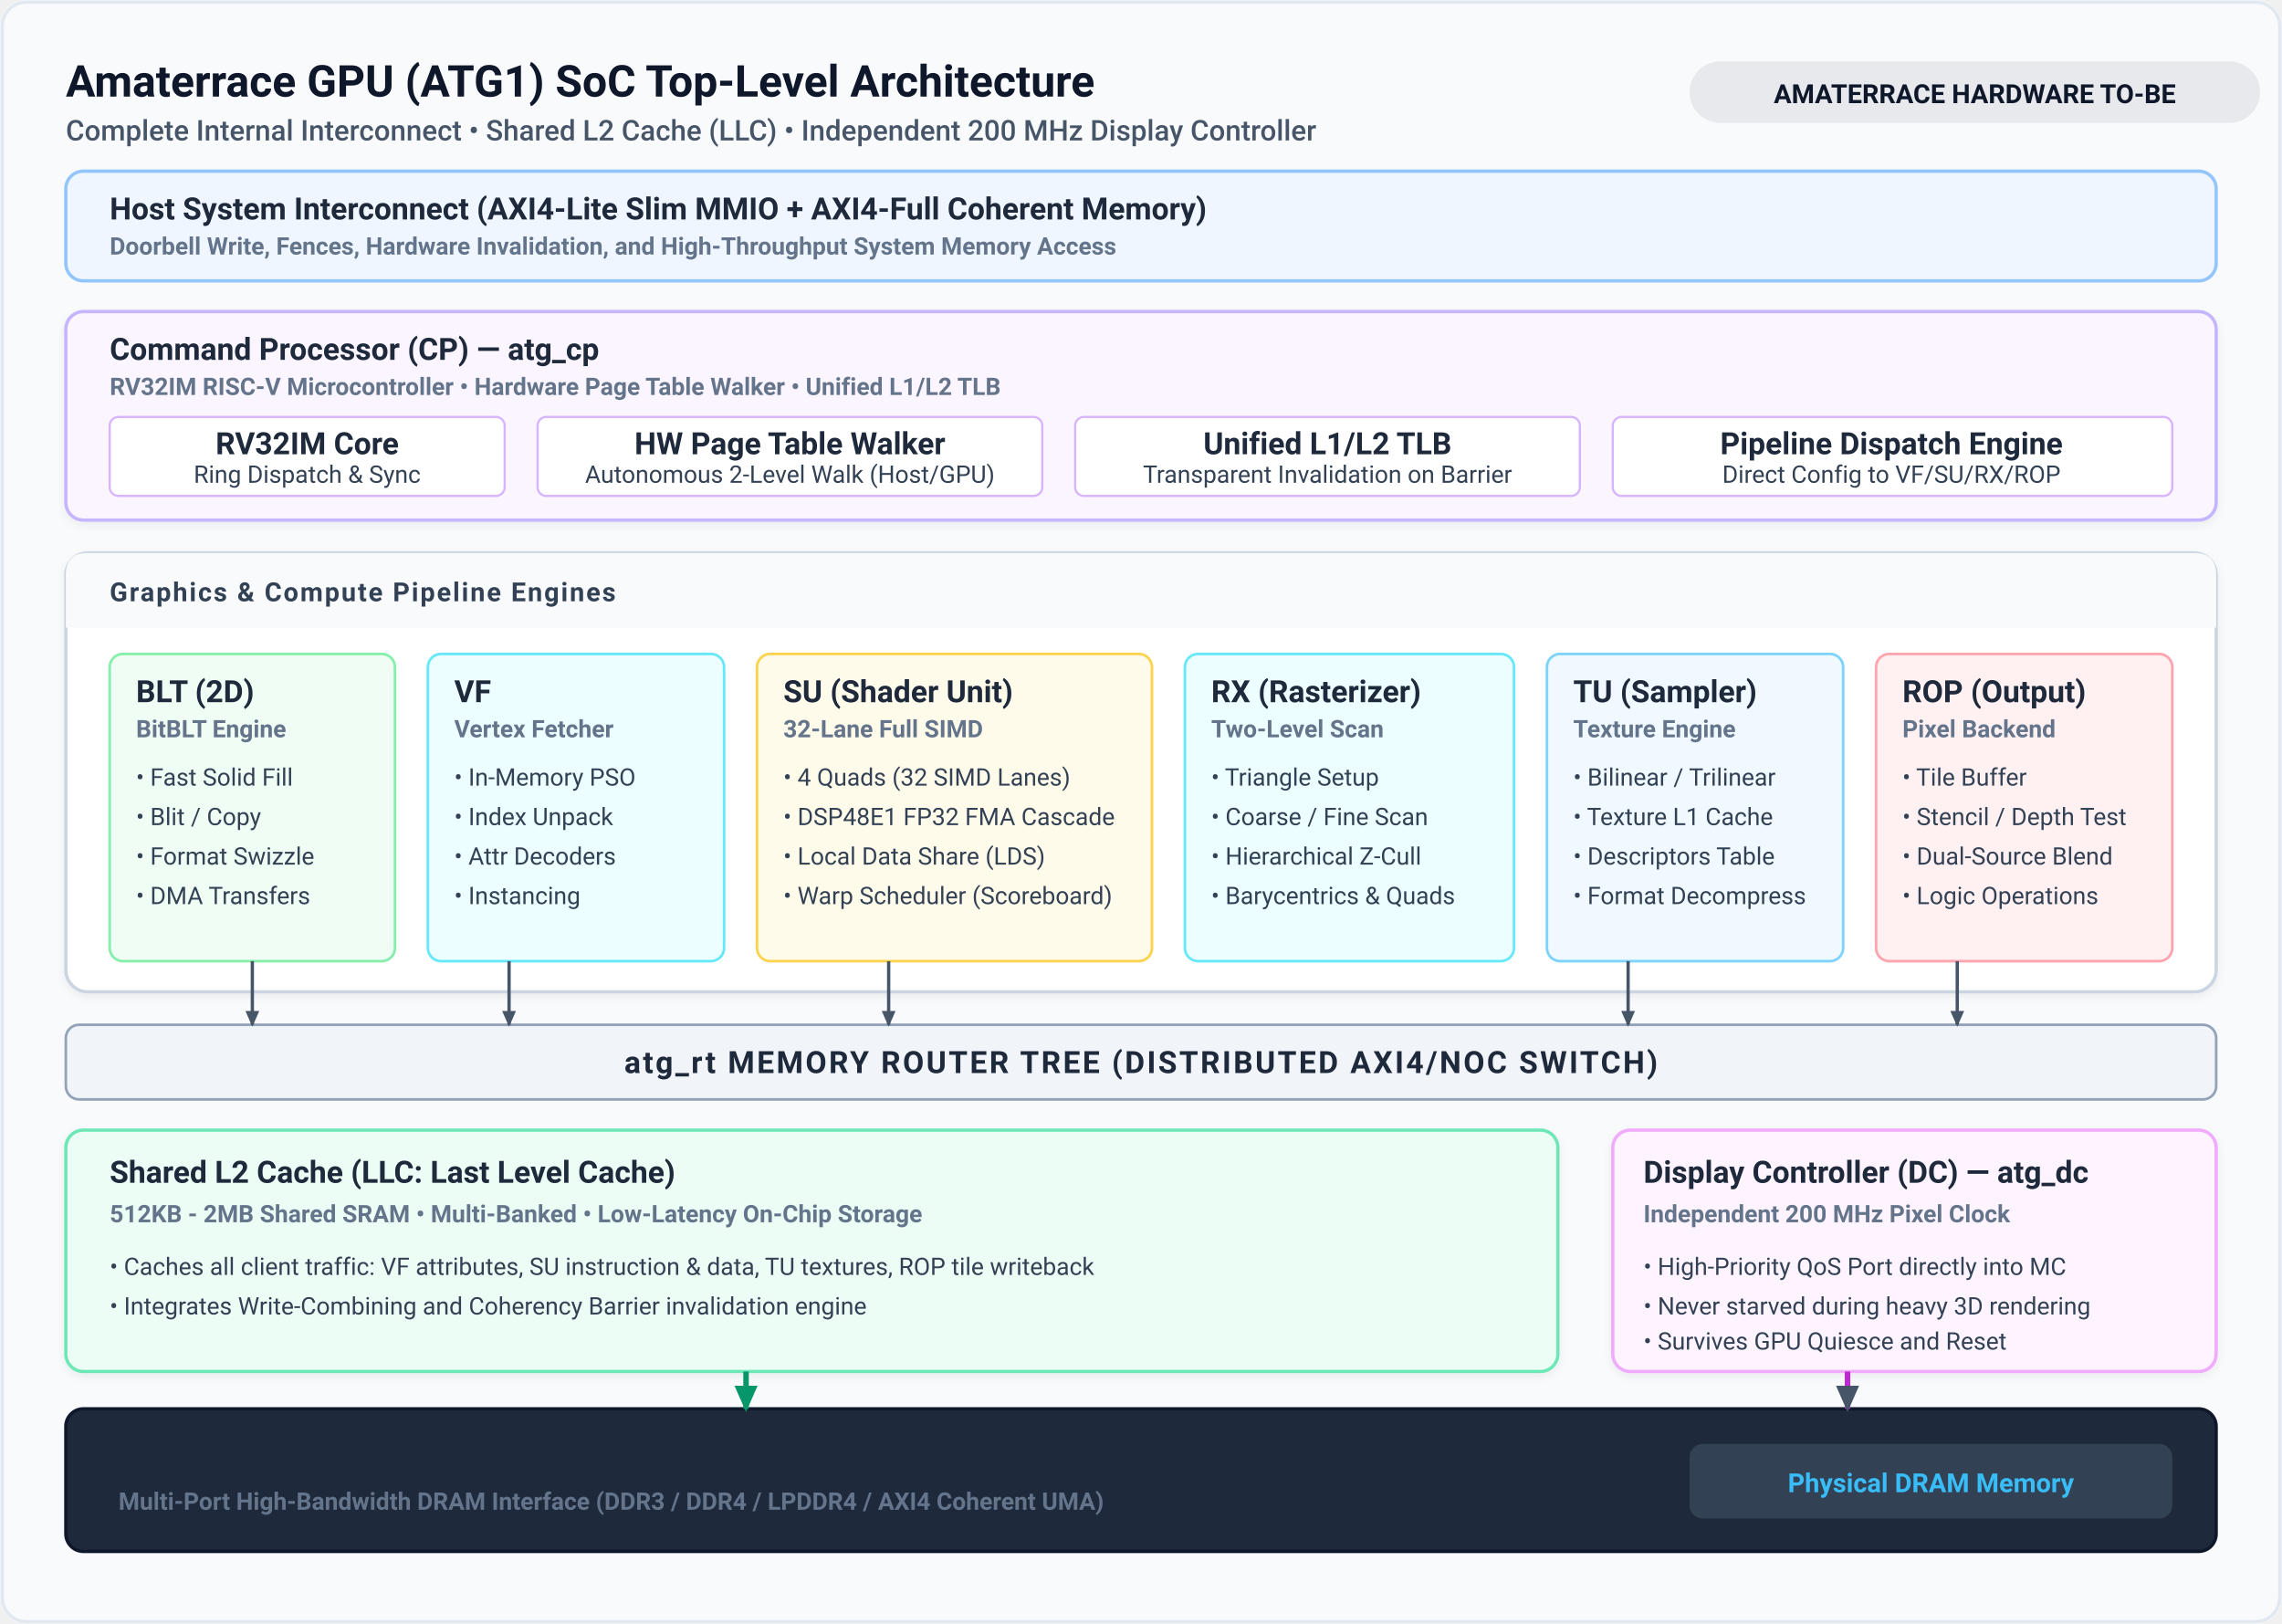
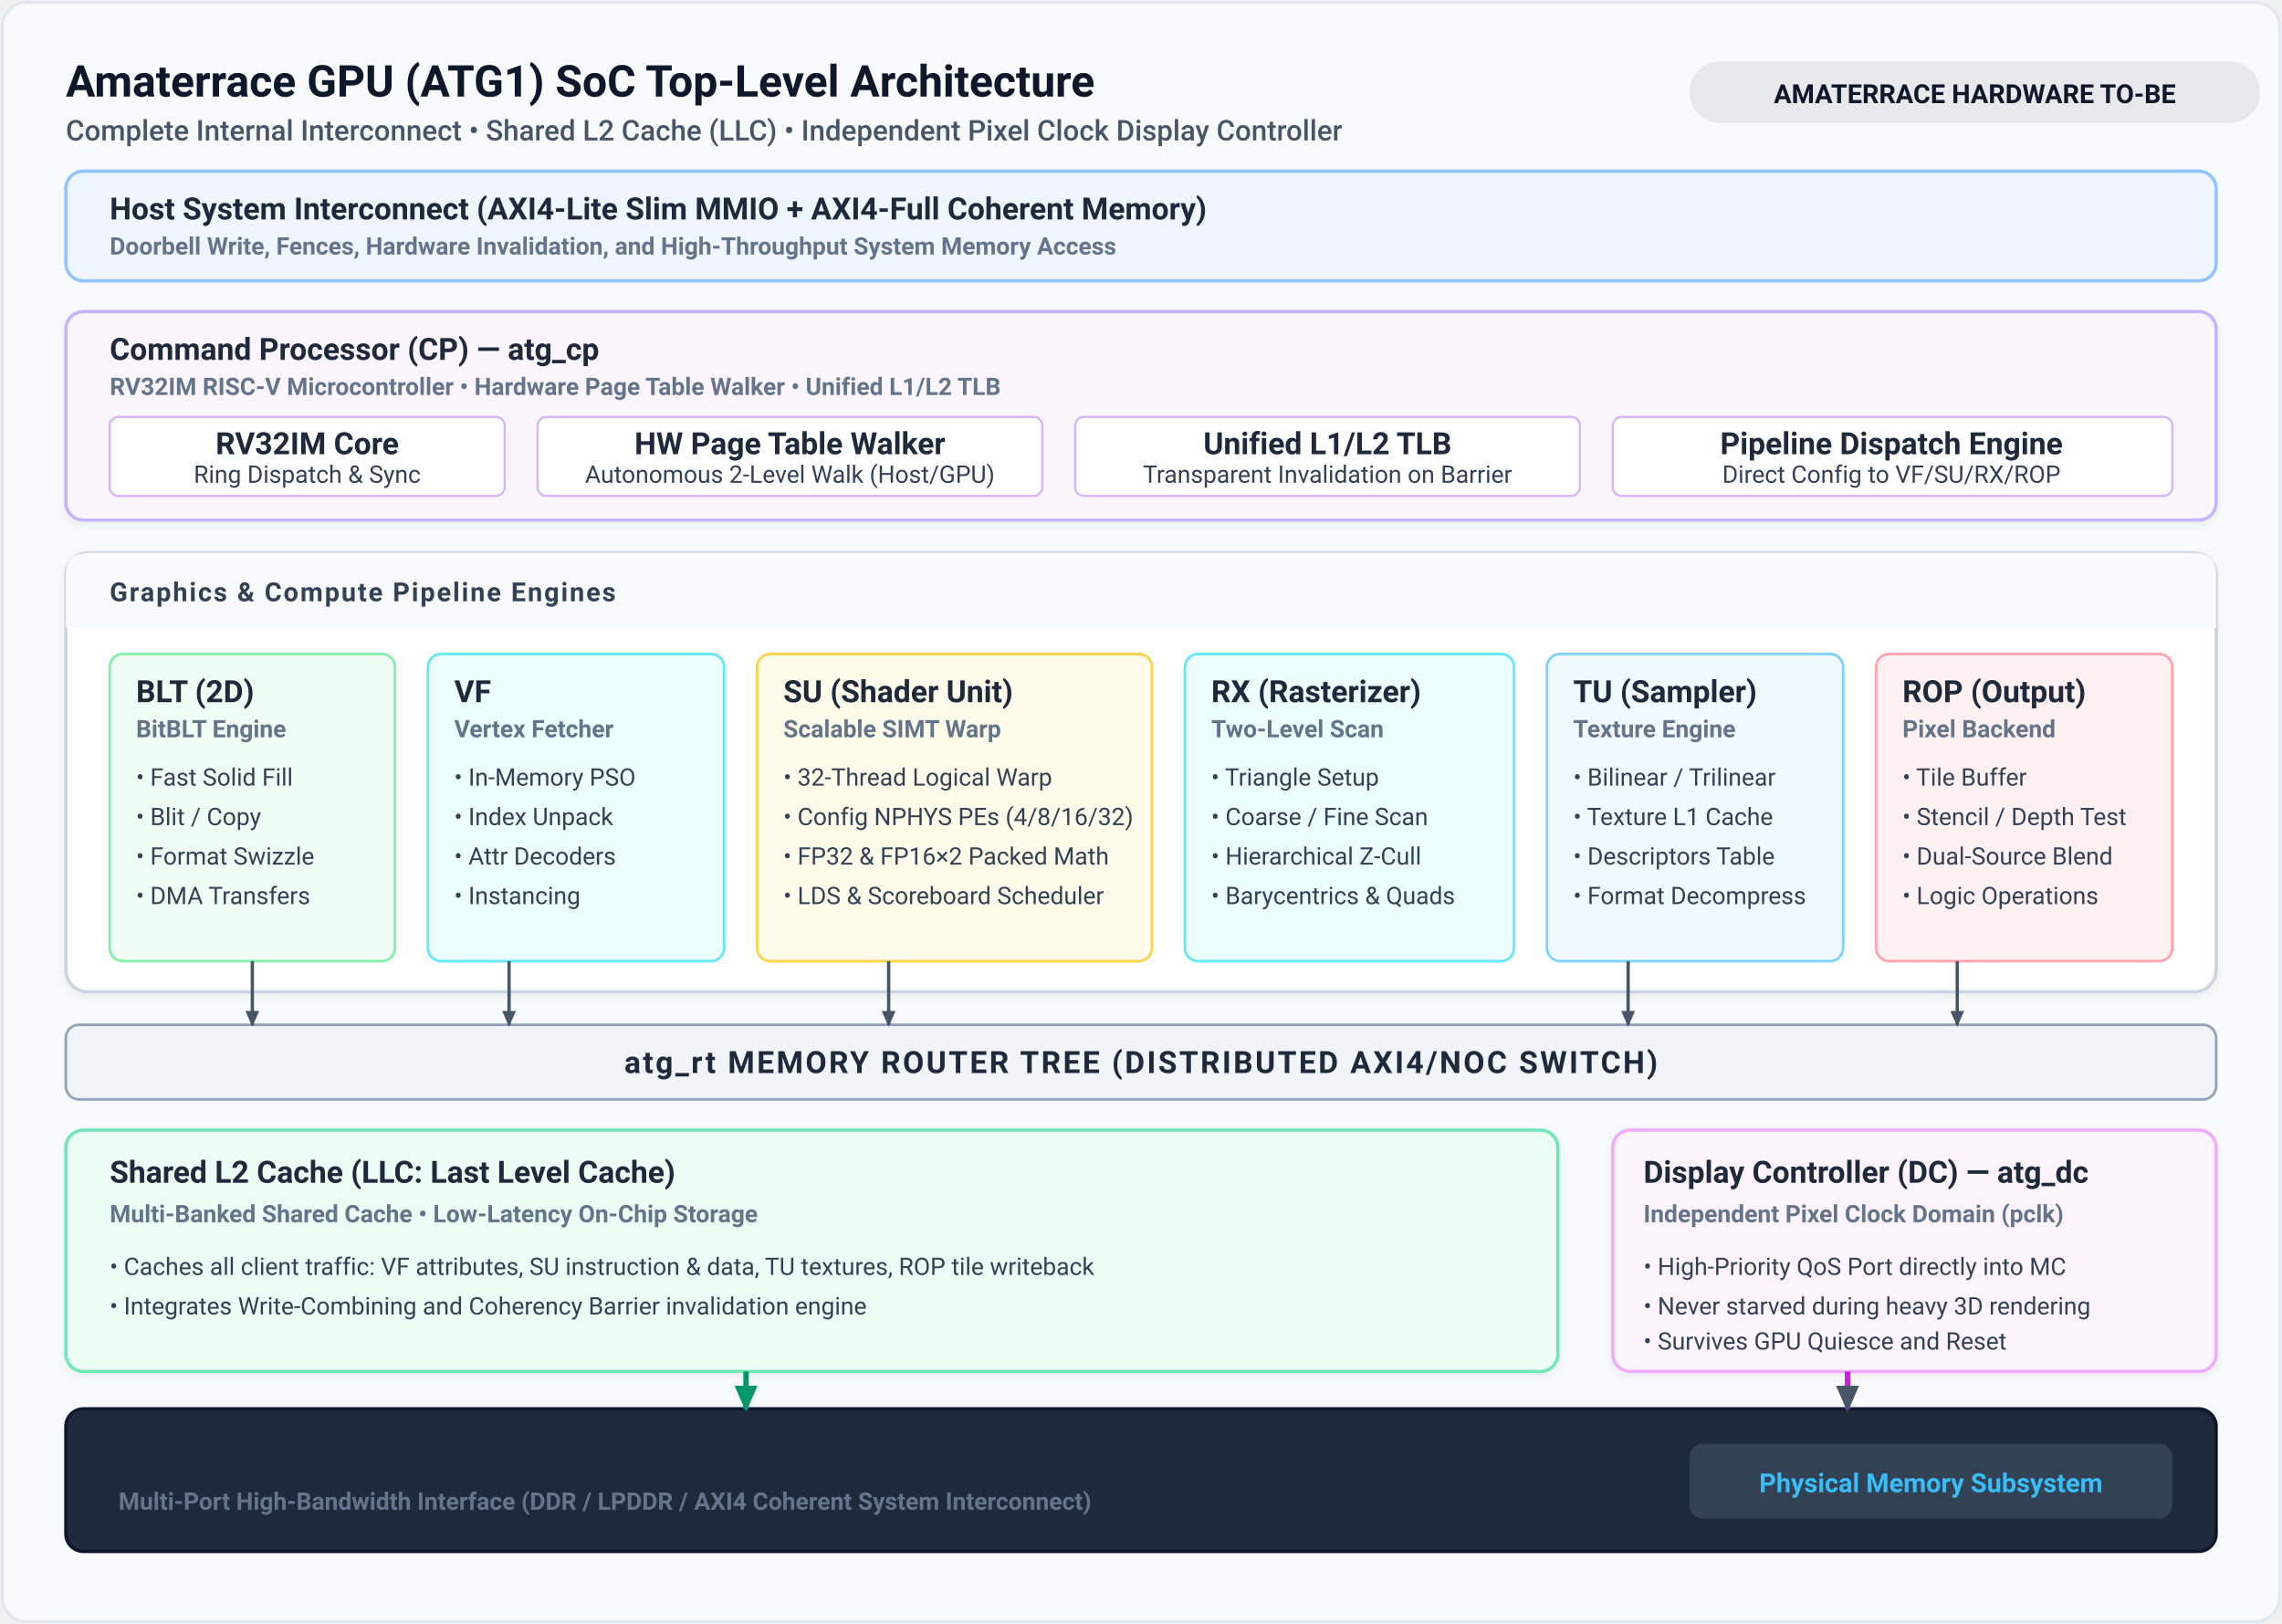
<svg xmlns="http://www.w3.org/2000/svg" viewBox="0 0 1040 740" width="1040" height="740">
  <style>
    /* Fonts &amp; Resets */
    text {
        font-family: -apple-system, BlinkMacSystemFont, "Segoe UI", Roboto, "Helvetica Neue", Arial, sans-serif;
    }
    .title {
        font-size: 20px;
        font-weight: 700;
        fill: #0f172a;
    }
    .subtitle {
        font-size: 13px;
        font-weight: 500;
        fill: #475569;
    }
    .badge-text {
        font-size: 11px;
        font-weight: 600;
        fill: #ffffff;
    }
    .card-title {
        font-size: 14px;
        font-weight: 700;
        fill: #1e293b;
    }
    .card-subtitle {
        font-size: 11px;
        font-weight: 600;
        fill: #64748b;
    }
    .card-body {
        font-size: 11px;
        font-weight: 400;
        fill: #334155;
    }
    .card-bullet {
        font-size: 11px;
        font-weight: 400;
        fill: #475569;
    }
+     .card-sub {
+         font-size: 10px;
+         font-weight: 600;
+         fill: #64748b;
+     }
+     .card-desc {
+         font-size: 9.5px;
+         font-weight: 400;
+         fill: #475569;
+     }
    .conn-label {
        font-size: 11px;
        font-weight: 600;
        fill: #334155;
    }
    .conn-sub {
        font-size: 9.5px;
        font-weight: 400;
        fill: #64748b;
    }
    .group-label {
        font-size: 12px;
        font-weight: 700;
        text-transform: uppercase;
        letter-spacing: 0.8px;
    }
    .seq-actor {
        font-size: 13px;
        font-weight: 700;
        fill: #1e293b;
    }
    .seq-step {
        font-size: 11px;
        font-weight: 600;
        fill: #1e293b;
    }
    .seq-desc {
        font-size: 10px;
        font-weight: 400;
        fill: #475569;
    }
    .seq-num {
        font-size: 10.5px;
        font-weight: 700;
        fill: #ffffff;
+     }
+     .flow-label {
+         font-size: 9.5px;
+         font-weight: 600;
+         fill: #334155;
+     }
+     .sec-title {
+         font-size: 12px;
+         font-weight: 700;
+         text-transform: uppercase;
+         letter-spacing: 0.5px;
    }
</style>
  <defs>
    <filter id="shadow-sm" x="-4%" y="-4%" width="108%" height="108%" filterUnits="userSpaceOnUse">
      <feDropShadow dx="0" dy="1.5" stdDeviation="2" flood-color="#0f172a" flood-opacity="0.06" />
    </filter>
    <filter id="shadow-md" x="-6%" y="-6%" width="112%" height="112%" filterUnits="userSpaceOnUse">
      <feDropShadow dx="0" dy="3" stdDeviation="4" flood-color="#0f172a" flood-opacity="0.08" />
    </filter>
    <marker id="arrow" viewBox="0 0 10 10" refX="7" refY="5" markerWidth="6" markerHeight="6" orient="auto-start-reverse">
      <path d="M 0 1.5 L 8 5 L 0 8.5 z" fill="#475569" />
    </marker>
    <marker id="arrow-blue" viewBox="0 0 10 10" refX="7" refY="5" markerWidth="6" markerHeight="6" orient="auto-start-reverse">
      <path d="M 0 1.5 L 8 5 L 0 8.5 z" fill="#2563eb" />
    </marker>
    <marker id="arrow-purple" viewBox="0 0 10 10" refX="7" refY="5" markerWidth="6" markerHeight="6" orient="auto-start-reverse">
      <path d="M 0 1.5 L 8 5 L 0 8.5 z" fill="#7c3aed" />
    </marker>
    <marker id="arrow-emerald" viewBox="0 0 10 10" refX="7" refY="5" markerWidth="6" markerHeight="6" orient="auto-start-reverse">
      <path d="M 0 1.5 L 8 5 L 0 8.5 z" fill="#059669" />
    </marker>
    <marker id="arrow-amber" viewBox="0 0 10 10" refX="7" refY="5" markerWidth="6" markerHeight="6" orient="auto-start-reverse">
      <path d="M 0 1.5 L 8 5 L 0 8.5 z" fill="#d97706" />
    </marker>
    <marker id="arrow-rose" viewBox="0 0 10 10" refX="7" refY="5" markerWidth="6" markerHeight="6" orient="auto-start-reverse">
      <path d="M 0 1.5 L 8 5 L 0 8.5 z" fill="#e11d48" />
    </marker>
    <linearGradient id="header-grad" x1="0%" y1="0%" x2="100%" y2="0%">
      <stop offset="0%" stop-color="#3b82f6" />
      <stop offset="100%" stop-color="#8b5cf6" />
    </linearGradient>
  </defs>
  <rect width="1040" height="740" fill="#f8fafc" rx="12" />
  <rect x="1" y="1" width="1038" height="738" fill="none" stroke="#e2e8f0" stroke-width="1.5" rx="11" />
  <g transform="translate(30, 24)">
    <text class="title" x="0" y="20">Amaterrace GPU (ATG1) SoC Top-Level Architecture</text>
-     <text class="subtitle" x="0" y="40">Complete Internal Interconnect • Shared L2 Cache (LLC) • Independent 200 MHz Display Controller</text>
+     <text class="subtitle" x="0" y="40">Complete Internal Interconnect • Shared L2 Cache (LLC) • Independent Pixel Clock Display Controller</text>
    <rect x="740" y="4" width="260" height="28" rx="14" fill="#1e293b" opacity="0.08" />
    <text x="870" y="23" text-anchor="middle" font-size="12" font-weight="700" fill="#0f172a">AMATERRACE HARDWARE TO-BE</text>
  </g>
  <g transform="translate(30, 78)">
    <rect width="980" height="50" rx="8" fill="#eff6ff" stroke="#93c5fd" stroke-width="1.5" />
    <text class="card-title" x="20" y="22" fill="#1d4ed8">Host System Interconnect (AXI4-Lite Slim MMIO + AXI4-Full Coherent Memory)</text>
    <text class="card-subtitle" x="20" y="38" fill="#2563eb">Doorbell Write, Fences, Hardware Invalidation, and High-Throughput System Memory Access</text>
  </g>
  <g transform="translate(30, 142)">
    <rect width="980" height="95" rx="8" fill="#faf5ff" stroke="#c4b5fd" stroke-width="1.5" filter="url(#shadow-sm)" />
    <text class="card-title" x="20" y="22" fill="#5b21b6">Command Processor (CP) — atg_cp</text>
    <text class="card-subtitle" x="20" y="38" fill="#7c3aed">RV32IM RISC-V Microcontroller • Hardware Page Table Walker • Unified L1/L2 TLB</text>
    <g transform="translate(20, 48)">
      <rect width="180" height="36" rx="4" fill="#ffffff" stroke="#d8b4fe" stroke-width="1" />
      <text class="card-title" x="90" y="17" text-anchor="middle" font-size="11">RV32IM Core</text>
      <text class="card-body" x="90" y="30" text-anchor="middle" font-size="9.5">Ring Dispatch &amp; Sync</text>
    </g>
    <g transform="translate(215, 48)">
      <rect width="230" height="36" rx="4" fill="#ffffff" stroke="#d8b4fe" stroke-width="1" />
      <text class="card-title" x="115" y="17" text-anchor="middle" font-size="11">HW Page Table Walker</text>
      <text class="card-body" x="115" y="30" text-anchor="middle" font-size="9.5">Autonomous 2-Level Walk (Host/GPU)</text>
    </g>
    <g transform="translate(460, 48)">
      <rect width="230" height="36" rx="4" fill="#ffffff" stroke="#d8b4fe" stroke-width="1" />
      <text class="card-title" x="115" y="17" text-anchor="middle" font-size="11">Unified L1/L2 TLB</text>
      <text class="card-body" x="115" y="30" text-anchor="middle" font-size="9.5">Transparent Invalidation on Barrier</text>
    </g>
    <g transform="translate(705, 48)">
      <rect width="255" height="36" rx="4" fill="#ffffff" stroke="#d8b4fe" stroke-width="1" />
      <text class="card-title" x="127" y="17" text-anchor="middle" font-size="11">Pipeline Dispatch Engine</text>
      <text class="card-body" x="127" y="30" text-anchor="middle" font-size="9.5">Direct Config to VF/SU/RX/ROP</text>
    </g>
  </g>
  <g transform="translate(30, 252)">
    <rect width="980" height="200" rx="10" fill="#ffffff" stroke="#cbd5e1" stroke-width="1.5" filter="url(#shadow-sm)" />
    <path d="M 0 10 Q 0 0 10 0 L 970 0 Q 980 0 980 10 L 980 34 L 0 34 Z" fill="#f8fafc" />
    <text class="group-label" x="20" y="22" fill="#334155">Graphics &amp; Compute Pipeline Engines</text>
    <g transform="translate(20, 46)">
      <rect width="130" height="140" rx="6" fill="#f0fdf4" stroke="#86efac" stroke-width="1.2" />
      <text class="card-title" x="12" y="22" fill="#15803d">BLT (2D)</text>
      <text class="card-subtitle" x="12" y="38" fill="#16a34a">BitBLT Engine</text>
      <text class="card-body" x="12" y="60">• Fast Solid Fill</text>
      <text class="card-body" x="12" y="78">• Blit / Copy</text>
      <text class="card-body" x="12" y="96">• Format Swizzle</text>
      <text class="card-body" x="12" y="114">• DMA Transfers</text>
    </g>
    <g transform="translate(165, 46)">
      <rect width="135" height="140" rx="6" fill="#ecfeff" stroke="#67e8f9" stroke-width="1.2" />
      <text class="card-title" x="12" y="22" fill="#0891b2">VF</text>
      <text class="card-subtitle" x="12" y="38" fill="#0e7490">Vertex Fetcher</text>
      <text class="card-body" x="12" y="60">• In-Memory PSO</text>
      <text class="card-body" x="12" y="78">• Index Unpack</text>
      <text class="card-body" x="12" y="96">• Attr Decoders</text>
      <text class="card-body" x="12" y="114">• Instancing</text>
    </g>
    <g transform="translate(315, 46)">
      <rect width="180" height="140" rx="6" fill="#fffbeb" stroke="#fcd34d" stroke-width="1.2" />
      <text class="card-title" x="12" y="22" fill="#b45309">SU (Shader Unit)</text>
-       <text class="card-subtitle" x="12" y="38" fill="#d97706">32-Lane Full SIMD</text>
-       <text class="card-body" x="12" y="60">• 4 Quads (32 SIMD Lanes)</text>
-       <text class="card-body" x="12" y="78">• DSP48E1 FP32 FMA Cascade</text>
-       <text class="card-body" x="12" y="96">• Local Data Share (LDS)</text>
-       <text class="card-body" x="12" y="114">• Warp Scheduler (Scoreboard)</text>
+       <text class="card-subtitle" x="12" y="38" fill="#d97706">Scalable SIMT Warp</text>
+       <text class="card-body" x="12" y="60">• 32-Thread Logical Warp</text>
+       <text class="card-body" x="12" y="78">• Config NPHYS PEs (4/8/16/32)</text>
+       <text class="card-body" x="12" y="96">• FP32 &amp; FP16×2 Packed Math</text>
+       <text class="card-body" x="12" y="114">• LDS &amp; Scoreboard Scheduler</text>
    </g>
    <g transform="translate(510, 46)">
      <rect width="150" height="140" rx="6" fill="#ecfeff" stroke="#67e8f9" stroke-width="1.2" />
      <text class="card-title" x="12" y="22" fill="#0891b2">RX (Rasterizer)</text>
      <text class="card-subtitle" x="12" y="38" fill="#0e7490">Two-Level Scan</text>
      <text class="card-body" x="12" y="60">• Triangle Setup</text>
      <text class="card-body" x="12" y="78">• Coarse / Fine Scan</text>
      <text class="card-body" x="12" y="96">• Hierarchical Z-Cull</text>
      <text class="card-body" x="12" y="114">• Barycentrics &amp; Quads</text>
    </g>
    <g transform="translate(675, 46)">
      <rect width="135" height="140" rx="6" fill="#f0f9ff" stroke="#7dd3fc" stroke-width="1.2" />
      <text class="card-title" x="12" y="22" fill="#0369a1">TU (Sampler)</text>
      <text class="card-subtitle" x="12" y="38" fill="#0284c7">Texture Engine</text>
      <text class="card-body" x="12" y="60">• Bilinear / Trilinear</text>
      <text class="card-body" x="12" y="78">• Texture L1 Cache</text>
      <text class="card-body" x="12" y="96">• Descriptors Table</text>
      <text class="card-body" x="12" y="114">• Format Decompress</text>
    </g>
    <g transform="translate(825, 46)">
      <rect width="135" height="140" rx="6" fill="#fff1f2" stroke="#fda4af" stroke-width="1.2" />
      <text class="card-title" x="12" y="22" fill="#be123c">ROP (Output)</text>
      <text class="card-subtitle" x="12" y="38" fill="#e11d48">Pixel Backend</text>
      <text class="card-body" x="12" y="60">• Tile Buffer</text>
      <text class="card-body" x="12" y="78">• Stencil / Depth Test</text>
      <text class="card-body" x="12" y="96">• Dual-Source Blend</text>
      <text class="card-body" x="12" y="114">• Logic Operations</text>
    </g>
  </g>
  <g transform="translate(30, 467)">
    <rect width="980" height="34" rx="6" fill="#f1f5f9" stroke="#94a3b8" stroke-width="1.2" />
    <text class="card-title" x="490" y="22" text-anchor="middle" fill="#334155" letter-spacing="1">atg_rt MEMORY ROUTER TREE (DISTRIBUTED AXI4/NOC SWITCH)</text>
  </g>
  <line x1="115" y1="438" x2="115" y2="467" stroke="#475569" stroke-width="1.5" marker-end="url(#arrow)" />
  <line x1="232" y1="438" x2="232" y2="467" stroke="#475569" stroke-width="1.5" marker-end="url(#arrow)" />
  <line x1="405" y1="438" x2="405" y2="467" stroke="#475569" stroke-width="1.5" marker-end="url(#arrow)" />
  <line x1="742" y1="438" x2="742" y2="467" stroke="#475569" stroke-width="1.5" marker-end="url(#arrow)" />
  <line x1="892" y1="438" x2="892" y2="467" stroke="#475569" stroke-width="1.5" marker-end="url(#arrow)" />
  <g transform="translate(30, 515)">
    <g transform="translate(0, 0)">
      <rect width="680" height="110" rx="8" fill="#ecfdf5" stroke="#6ee7b7" stroke-width="1.5" filter="url(#shadow-sm)" />
      <text class="card-title" x="20" y="24" fill="#047857">Shared L2 Cache (LLC: Last Level Cache)</text>
-       <text class="card-subtitle" x="20" y="42" fill="#059669">512KB - 2MB Shared SRAM • Multi-Banked • Low-Latency On-Chip Storage</text>
+       <text class="card-subtitle" x="20" y="42" fill="#059669">Multi-Banked Shared Cache • Low-Latency On-Chip Storage</text>
      <text class="card-body" x="20" y="66">• Caches all client traffic: VF attributes, SU instruction &amp; data, TU textures, ROP tile writeback</text>
      <text class="card-body" x="20" y="84">• Integrates Write-Combining and Coherency Barrier invalidation engine</text>
    </g>
    <g transform="translate(705, 0)">
      <rect width="275" height="110" rx="8" fill="#fdf4ff" stroke="#f0abfc" stroke-width="1.5" filter="url(#shadow-sm)" />
      <text class="card-title" x="14" y="24" fill="#a21caf">Display Controller (DC) — atg_dc</text>
-       <text class="card-subtitle" x="14" y="42" fill="#c026d3">Independent 200 MHz Pixel Clock</text>
+       <text class="card-subtitle" x="14" y="42" fill="#c026d3">Independent Pixel Clock Domain (pclk)</text>
      <text class="card-body" x="14" y="66">• High-Priority QoS Port directly into MC</text>
      <text class="card-body" x="14" y="84">• Never starved during heavy 3D rendering</text>
      <text class="card-body" x="14" y="100">• Survives GPU Quiesce and Reset</text>
    </g>
  </g>
  <g transform="translate(30, 642)">
    <rect width="980" height="65" rx="8" fill="#1e293b" stroke="#0f172a" stroke-width="1.5" />
    <text class="card-title" x="24" y="26" fill="#f8fafc">Memory Controller (MC) — atg_mc</text>
-     <text class="card-subtitle" x="24" y="46" fill="#94a3b8">Multi-Port High-Bandwidth DRAM Interface (DDR3 / DDR4 / LPDDR4 / AXI4 Coherent UMA)</text>
+     <text class="card-subtitle" x="24" y="46" fill="#94a3b8">Multi-Port High-Bandwidth Interface (DDR / LPDDR / AXI4 Coherent System Interconnect)</text>
    <rect x="740" y="16" width="220" height="34" rx="6" fill="#334155" />
-     <text x="850" y="38" text-anchor="middle" font-size="12" font-weight="700" fill="#38bdf8">Physical DRAM Memory</text>
+     <text x="850" y="38" text-anchor="middle" font-size="12" font-weight="700" fill="#38bdf8">Physical Memory Subsystem</text>
  </g>
  <line x1="340" y1="625" x2="340" y2="642" stroke="#059669" stroke-width="2.5" marker-end="url(#arrow-emerald)" />
  <line x1="842" y1="625" x2="842" y2="642" stroke="#c026d3" stroke-width="2.5" marker-end="url(#arrow)" />
</svg>
